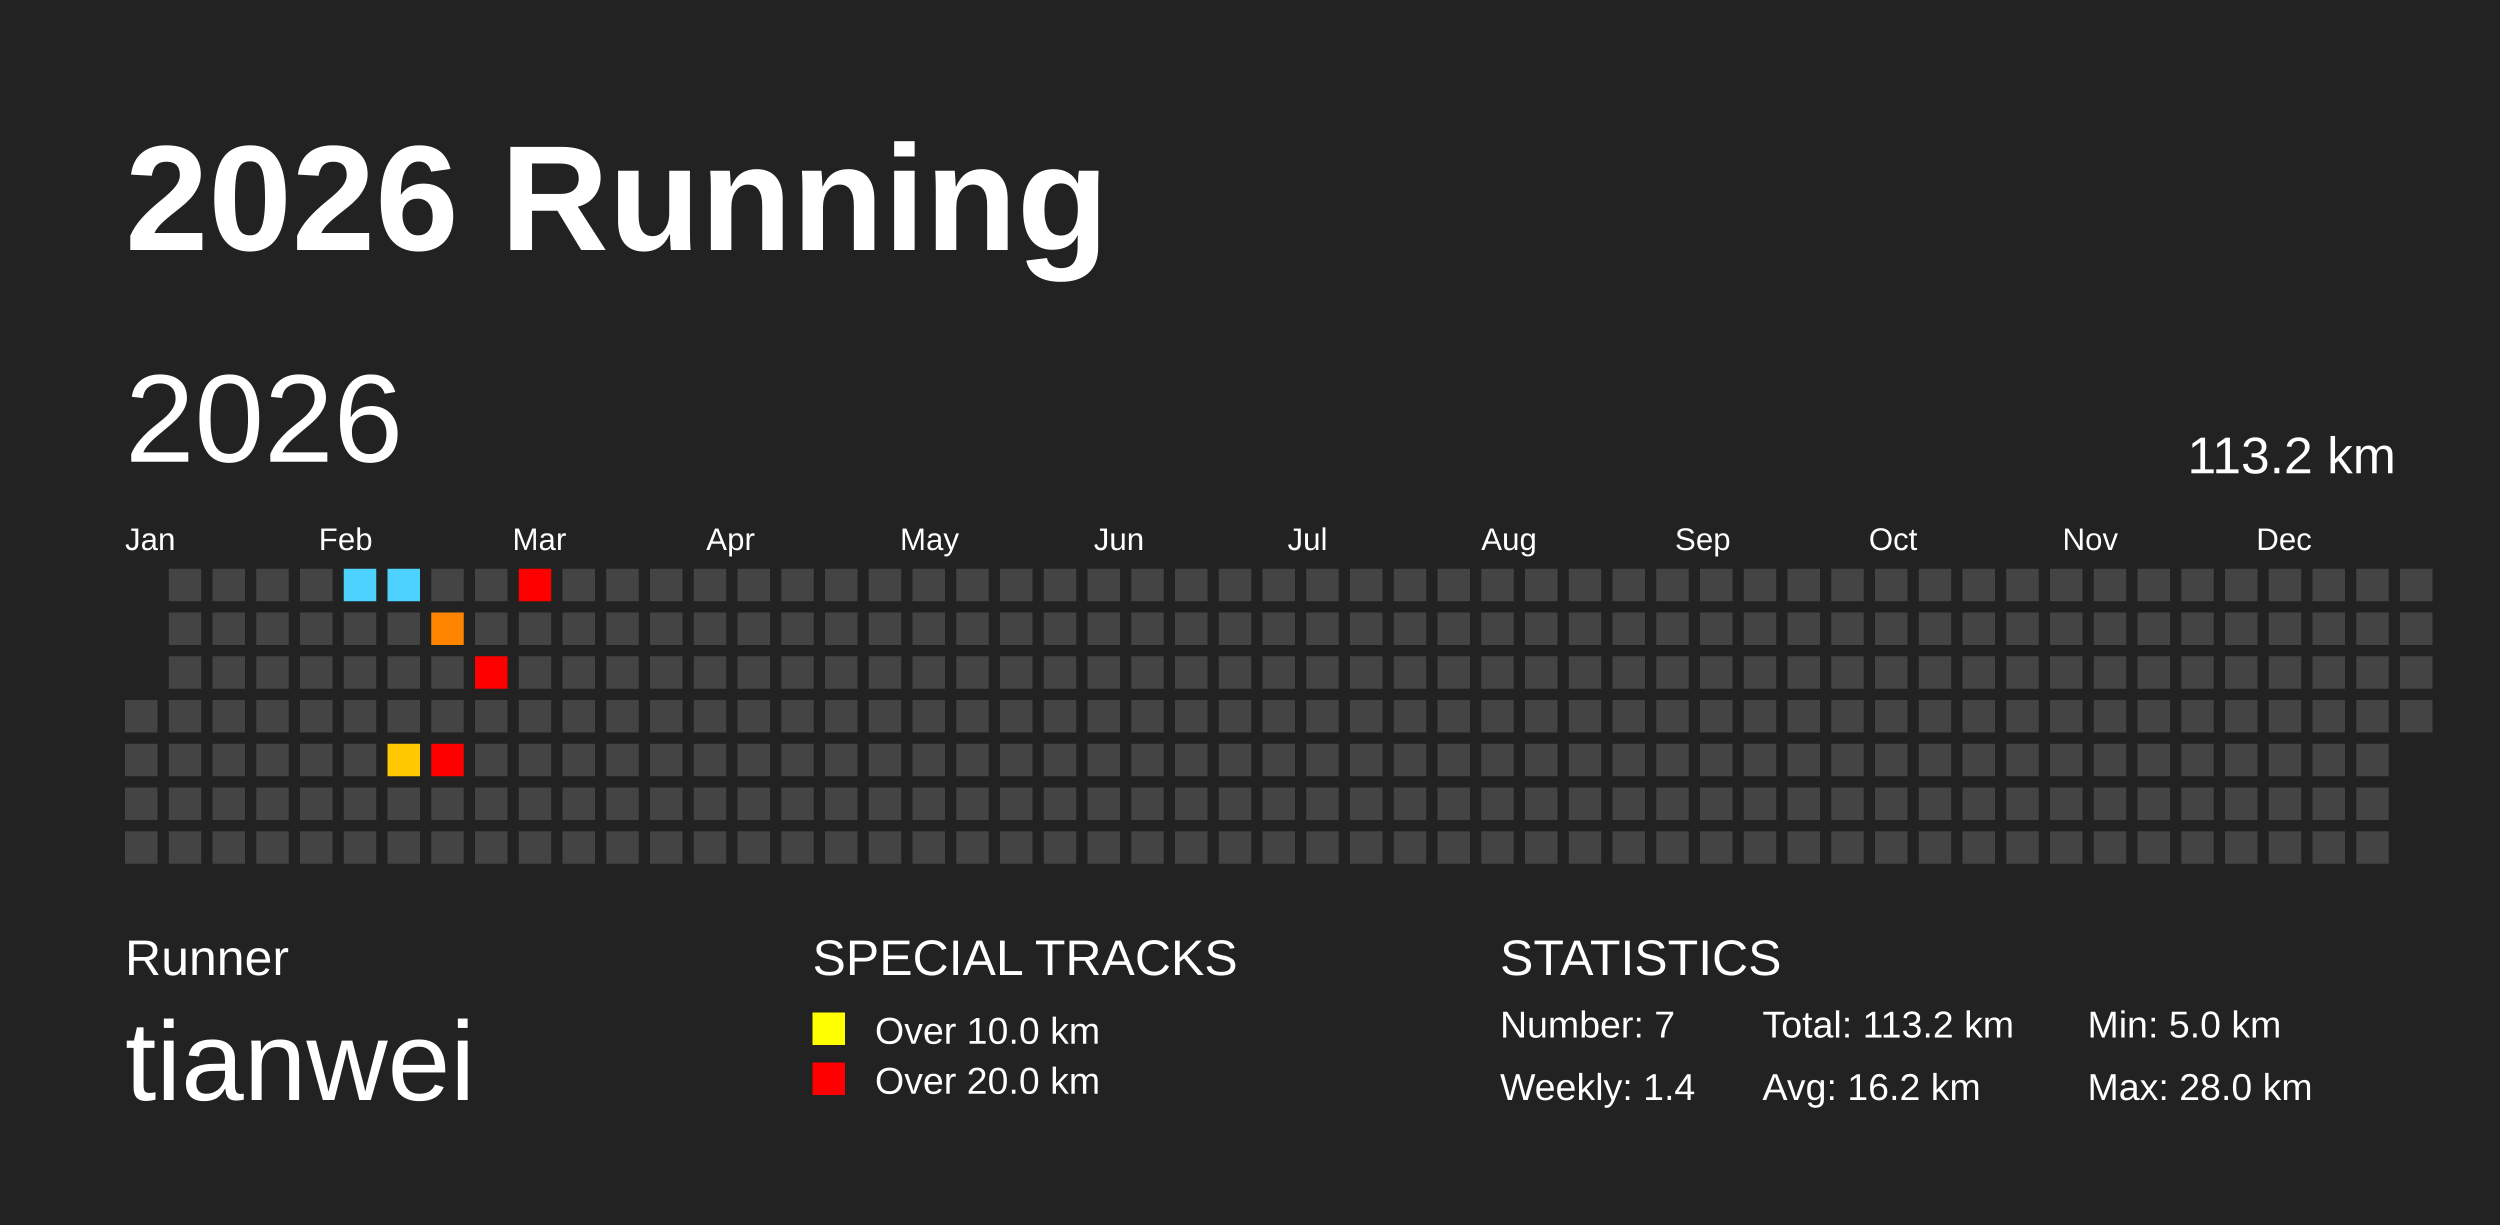
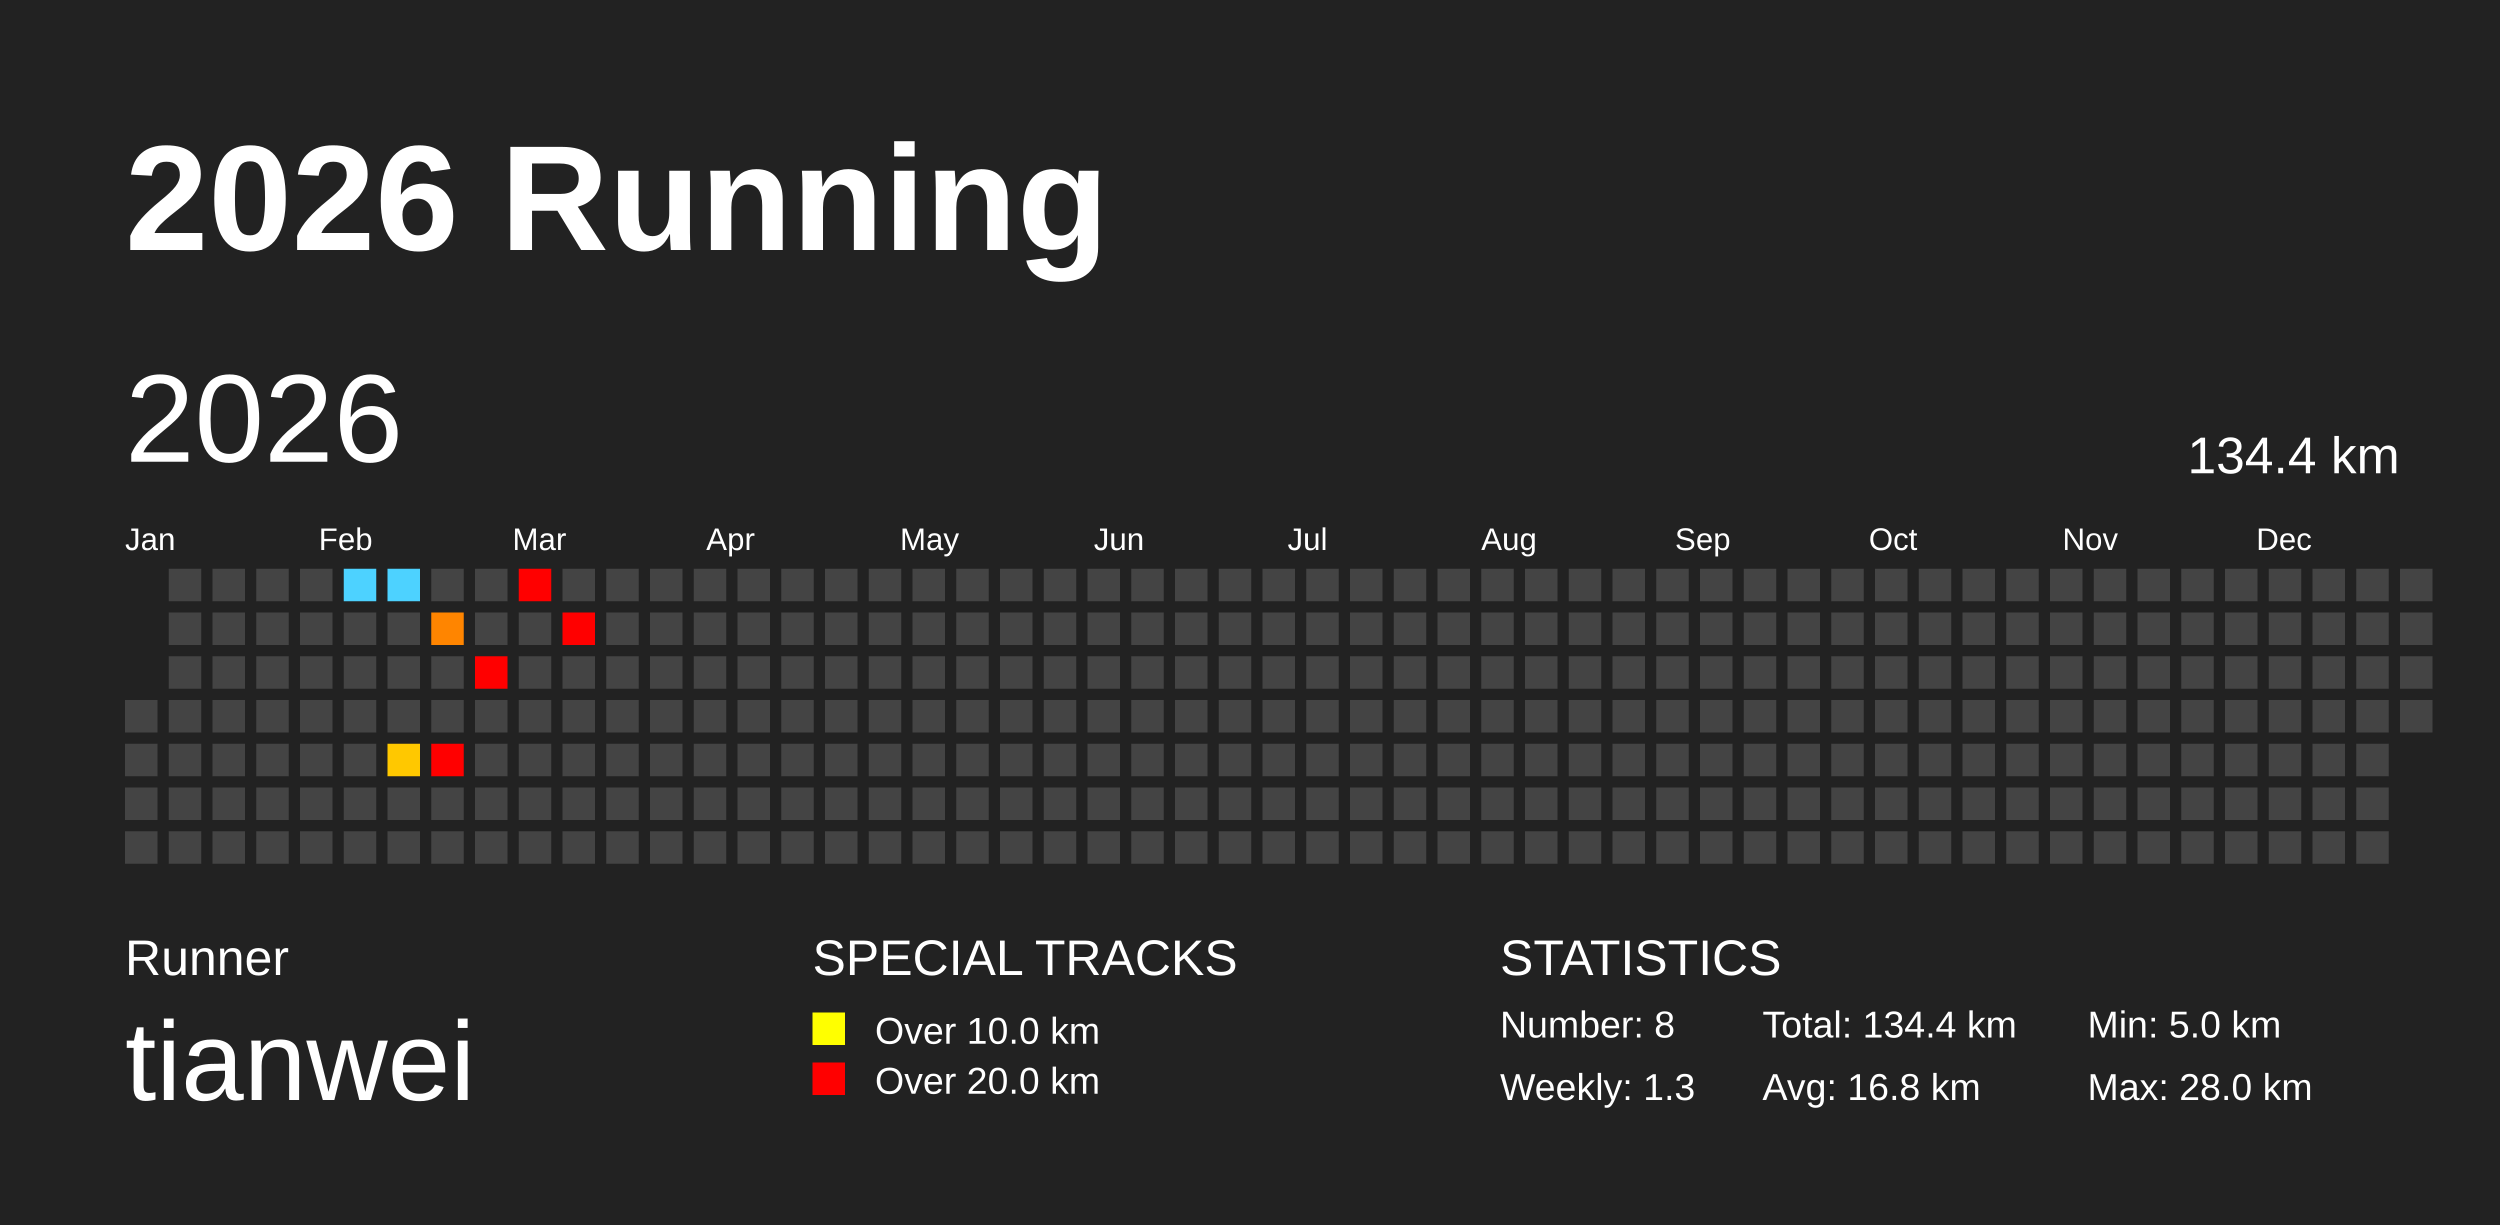
<svg xmlns="http://www.w3.org/2000/svg" baseProfile="full" height="98mm" version="1.1" viewBox="0,0,200,98" width="200mm">
  <defs />
  <rect fill="#222222" height="98" width="200" x="0" y="0" />
  <text fill="#FFFFFF" style="font-size:12px; font-family:Arial; font-weight:bold;" x="10" y="20">2026 Running</text>
  <text fill="#FFFFFF" style="font-size:4px; font-family:Arial" x="10" y="78">Runner</text>
  <text fill="#FFFFFF" style="font-size:9px; font-family:Arial" x="10" y="88">tianwei</text>
  <text fill="#FFFFFF" style="font-size:4px; font-family:Arial" x="65" y="78">SPECIAL TRACKS</text>
  <rect fill="yellow" height="2.6" width="2.6" x="65" y="81" />
  <text fill="#FFFFFF" style="font-size:3px; font-family:Arial" x="70" y="83.5">Over 10.0 km</text>
  <rect fill="red" height="2.6" width="2.6" x="65" y="85" />
  <text fill="#FFFFFF" style="font-size:3px; font-family:Arial" x="70" y="87.5">Over 20.0 km</text>
  <text fill="#FFFFFF" style="font-size:4px; font-family:Arial" x="120" y="78">STATISTICS</text>
-   <text fill="#FFFFFF" style="font-size:3px; font-family:Arial" x="120" y="83">Number: 7</text>
-   <text fill="#FFFFFF" style="font-size:3px; font-family:Arial" x="120" y="88">Weekly: 1.4</text>
-   <text fill="#FFFFFF" style="font-size:3px; font-family:Arial" x="141" y="83">Total: 113.2 km</text>
-   <text fill="#FFFFFF" style="font-size:3px; font-family:Arial" x="141" y="88">Avg: 16.2 km</text>
+   <text fill="#FFFFFF" style="font-size:3px; font-family:Arial" x="120" y="83">Number: 8</text>
+   <text fill="#FFFFFF" style="font-size:3px; font-family:Arial" x="120" y="88">Weekly: 1.3</text>
+   <text fill="#FFFFFF" style="font-size:3px; font-family:Arial" x="141" y="83">Total: 134.4 km</text>
+   <text fill="#FFFFFF" style="font-size:3px; font-family:Arial" x="141" y="88">Avg: 16.8 km</text>
  <text fill="#FFFFFF" style="font-size:3px; font-family:Arial" x="167" y="83">Min: 5.0 km</text>
  <text fill="#FFFFFF" style="font-size:3px; font-family:Arial" x="167" y="88">Max: 28.0 km</text>
  <text dominant-baseline="hanging" fill="#FFFFFF" style="font-size:10.0px; font-family:Arial;" x="10" y="30">2026</text>
-   <text dominant-baseline="hanging" fill="#FFFFFF" style="font-size:4.125px; font-family:Arial;" x="175" y="35">113.2 km</text>
+   <text dominant-baseline="hanging" fill="#FFFFFF" style="font-size:4.125px; font-family:Arial;" x="175" y="35">134.4 km</text>
  <text fill="#FFFFFF" style="font-size:2.5px; font-family:Arial" x="10.0" y="44">Jan</text>
  <text fill="#FFFFFF" style="font-size:2.5px; font-family:Arial" x="25.5" y="44">Feb</text>
  <text fill="#FFFFFF" style="font-size:2.5px; font-family:Arial" x="41.0" y="44">Mar</text>
  <text fill="#FFFFFF" style="font-size:2.5px; font-family:Arial" x="56.5" y="44">Apr</text>
  <text fill="#FFFFFF" style="font-size:2.5px; font-family:Arial" x="72.0" y="44">May</text>
  <text fill="#FFFFFF" style="font-size:2.5px; font-family:Arial" x="87.5" y="44">Jun</text>
  <text fill="#FFFFFF" style="font-size:2.5px; font-family:Arial" x="103.0" y="44">Jul</text>
  <text fill="#FFFFFF" style="font-size:2.5px; font-family:Arial" x="118.5" y="44">Aug</text>
  <text fill="#FFFFFF" style="font-size:2.5px; font-family:Arial" x="134.0" y="44">Sep</text>
  <text fill="#FFFFFF" style="font-size:2.5px; font-family:Arial" x="149.5" y="44">Oct</text>
  <text fill="#FFFFFF" style="font-size:2.5px; font-family:Arial" x="165.0" y="44">Nov</text>
  <text fill="#FFFFFF" style="font-size:2.5px; font-family:Arial" x="180.5" y="44">Dec</text>
  <rect fill="#444444" height="2.6" width="2.6" x="10.0" y="56.0" />
  <rect fill="#444444" height="2.6" width="2.6" x="10.0" y="59.5" />
  <rect fill="#444444" height="2.6" width="2.6" x="10.0" y="63.0" />
  <rect fill="#444444" height="2.6" width="2.6" x="10.0" y="66.5" />
  <rect fill="#444444" height="2.6" width="2.6" x="13.5" y="45.5" />
  <rect fill="#444444" height="2.6" width="2.6" x="13.5" y="49.0" />
  <rect fill="#444444" height="2.6" width="2.6" x="13.5" y="52.5" />
  <rect fill="#444444" height="2.6" width="2.6" x="13.5" y="56.0" />
  <rect fill="#444444" height="2.6" width="2.6" x="13.5" y="59.5" />
  <rect fill="#444444" height="2.6" width="2.6" x="13.5" y="63.0" />
  <rect fill="#444444" height="2.6" width="2.6" x="13.5" y="66.5" />
  <rect fill="#444444" height="2.6" width="2.6" x="17.0" y="45.5" />
  <rect fill="#444444" height="2.6" width="2.6" x="17.0" y="49.0" />
  <rect fill="#444444" height="2.6" width="2.6" x="17.0" y="52.5" />
  <rect fill="#444444" height="2.6" width="2.6" x="17.0" y="56.0" />
  <rect fill="#444444" height="2.6" width="2.6" x="17.0" y="59.5" />
  <rect fill="#444444" height="2.6" width="2.6" x="17.0" y="63.0" />
  <rect fill="#444444" height="2.6" width="2.6" x="17.0" y="66.5" />
  <rect fill="#444444" height="2.6" width="2.6" x="20.5" y="45.5" />
  <rect fill="#444444" height="2.6" width="2.6" x="20.5" y="49.0" />
  <rect fill="#444444" height="2.6" width="2.6" x="20.5" y="52.5" />
  <rect fill="#444444" height="2.6" width="2.6" x="20.5" y="56.0" />
  <rect fill="#444444" height="2.6" width="2.6" x="20.5" y="59.5" />
  <rect fill="#444444" height="2.6" width="2.6" x="20.5" y="63.0" />
  <rect fill="#444444" height="2.6" width="2.6" x="20.5" y="66.5" />
  <rect fill="#444444" height="2.6" width="2.6" x="24.0" y="45.5" />
  <rect fill="#444444" height="2.6" width="2.6" x="24.0" y="49.0" />
  <rect fill="#444444" height="2.6" width="2.6" x="24.0" y="52.5" />
  <rect fill="#444444" height="2.6" width="2.6" x="24.0" y="56.0" />
  <rect fill="#444444" height="2.6" width="2.6" x="24.0" y="59.5" />
  <rect fill="#444444" height="2.6" width="2.6" x="24.0" y="63.0" />
  <rect fill="#444444" height="2.6" width="2.6" x="24.0" y="66.5" />
  <rect fill="#4dd2ff" height="2.6" width="2.6" x="27.5" y="45.5" />
  <rect fill="#444444" height="2.6" width="2.6" x="27.5" y="49.0" />
  <rect fill="#444444" height="2.6" width="2.6" x="27.5" y="52.5" />
  <rect fill="#444444" height="2.6" width="2.6" x="27.5" y="56.0" />
  <rect fill="#444444" height="2.6" width="2.6" x="27.5" y="59.5" />
  <rect fill="#444444" height="2.6" width="2.6" x="27.5" y="63.0" />
  <rect fill="#444444" height="2.6" width="2.6" x="27.5" y="66.5" />
  <rect fill="#4dd2ff" height="2.6" width="2.6" x="31.0" y="45.5" />
  <rect fill="#444444" height="2.6" width="2.6" x="31.0" y="49.0" />
  <rect fill="#444444" height="2.6" width="2.6" x="31.0" y="52.5" />
  <rect fill="#444444" height="2.6" width="2.6" x="31.0" y="56.0" />
  <rect fill="#ffc800" height="2.6" width="2.6" x="31.0" y="59.5" />
  <rect fill="#444444" height="2.6" width="2.6" x="31.0" y="63.0" />
  <rect fill="#444444" height="2.6" width="2.6" x="31.0" y="66.5" />
  <rect fill="#444444" height="2.6" width="2.6" x="34.5" y="45.5" />
  <rect fill="#ff8500" height="2.6" width="2.6" x="34.5" y="49.0" />
  <rect fill="#444444" height="2.6" width="2.6" x="34.5" y="52.5" />
  <rect fill="#444444" height="2.6" width="2.6" x="34.5" y="56.0" />
  <rect fill="red" height="2.6" width="2.6" x="34.5" y="59.5" />
  <rect fill="#444444" height="2.6" width="2.6" x="34.5" y="63.0" />
  <rect fill="#444444" height="2.6" width="2.6" x="34.5" y="66.5" />
  <rect fill="#444444" height="2.6" width="2.6" x="38.0" y="45.5" />
  <rect fill="#444444" height="2.6" width="2.6" x="38.0" y="49.0" />
  <rect fill="red" height="2.6" width="2.6" x="38.0" y="52.5" />
  <rect fill="#444444" height="2.6" width="2.6" x="38.0" y="56.0" />
  <rect fill="#444444" height="2.6" width="2.6" x="38.0" y="59.5" />
  <rect fill="#444444" height="2.6" width="2.6" x="38.0" y="63.0" />
  <rect fill="#444444" height="2.6" width="2.6" x="38.0" y="66.5" />
  <rect fill="red" height="2.6" width="2.6" x="41.5" y="45.5" />
  <rect fill="#444444" height="2.6" width="2.6" x="41.5" y="49.0" />
  <rect fill="#444444" height="2.6" width="2.6" x="41.5" y="52.5" />
  <rect fill="#444444" height="2.6" width="2.6" x="41.5" y="56.0" />
  <rect fill="#444444" height="2.6" width="2.6" x="41.5" y="59.5" />
  <rect fill="#444444" height="2.6" width="2.6" x="41.5" y="63.0" />
  <rect fill="#444444" height="2.6" width="2.6" x="41.5" y="66.5" />
  <rect fill="#444444" height="2.6" width="2.6" x="45.0" y="45.5" />
-   <rect fill="#444444" height="2.6" width="2.6" x="45.0" y="49.0" />
+   <rect fill="red" height="2.6" width="2.6" x="45.0" y="49.0" />
  <rect fill="#444444" height="2.6" width="2.6" x="45.0" y="52.5" />
  <rect fill="#444444" height="2.6" width="2.6" x="45.0" y="56.0" />
  <rect fill="#444444" height="2.6" width="2.6" x="45.0" y="59.5" />
  <rect fill="#444444" height="2.6" width="2.6" x="45.0" y="63.0" />
  <rect fill="#444444" height="2.6" width="2.6" x="45.0" y="66.5" />
  <rect fill="#444444" height="2.6" width="2.6" x="48.5" y="45.5" />
  <rect fill="#444444" height="2.6" width="2.6" x="48.5" y="49.0" />
  <rect fill="#444444" height="2.6" width="2.6" x="48.5" y="52.5" />
  <rect fill="#444444" height="2.6" width="2.6" x="48.5" y="56.0" />
  <rect fill="#444444" height="2.6" width="2.6" x="48.5" y="59.5" />
  <rect fill="#444444" height="2.6" width="2.6" x="48.5" y="63.0" />
  <rect fill="#444444" height="2.6" width="2.6" x="48.5" y="66.5" />
  <rect fill="#444444" height="2.6" width="2.6" x="52.0" y="45.5" />
  <rect fill="#444444" height="2.6" width="2.6" x="52.0" y="49.0" />
  <rect fill="#444444" height="2.6" width="2.6" x="52.0" y="52.5" />
  <rect fill="#444444" height="2.6" width="2.6" x="52.0" y="56.0" />
  <rect fill="#444444" height="2.6" width="2.6" x="52.0" y="59.5" />
  <rect fill="#444444" height="2.6" width="2.6" x="52.0" y="63.0" />
  <rect fill="#444444" height="2.6" width="2.6" x="52.0" y="66.5" />
  <rect fill="#444444" height="2.6" width="2.6" x="55.5" y="45.5" />
  <rect fill="#444444" height="2.6" width="2.6" x="55.5" y="49.0" />
  <rect fill="#444444" height="2.6" width="2.6" x="55.5" y="52.5" />
  <rect fill="#444444" height="2.6" width="2.6" x="55.5" y="56.0" />
  <rect fill="#444444" height="2.6" width="2.6" x="55.5" y="59.5" />
  <rect fill="#444444" height="2.6" width="2.6" x="55.5" y="63.0" />
  <rect fill="#444444" height="2.6" width="2.6" x="55.5" y="66.5" />
  <rect fill="#444444" height="2.6" width="2.6" x="59.0" y="45.5" />
  <rect fill="#444444" height="2.6" width="2.6" x="59.0" y="49.0" />
  <rect fill="#444444" height="2.6" width="2.6" x="59.0" y="52.5" />
  <rect fill="#444444" height="2.6" width="2.6" x="59.0" y="56.0" />
  <rect fill="#444444" height="2.6" width="2.6" x="59.0" y="59.5" />
  <rect fill="#444444" height="2.6" width="2.6" x="59.0" y="63.0" />
  <rect fill="#444444" height="2.6" width="2.6" x="59.0" y="66.5" />
  <rect fill="#444444" height="2.6" width="2.6" x="62.5" y="45.5" />
  <rect fill="#444444" height="2.6" width="2.6" x="62.5" y="49.0" />
  <rect fill="#444444" height="2.6" width="2.6" x="62.5" y="52.5" />
  <rect fill="#444444" height="2.6" width="2.6" x="62.5" y="56.0" />
  <rect fill="#444444" height="2.6" width="2.6" x="62.5" y="59.5" />
  <rect fill="#444444" height="2.6" width="2.6" x="62.5" y="63.0" />
  <rect fill="#444444" height="2.6" width="2.6" x="62.5" y="66.5" />
  <rect fill="#444444" height="2.6" width="2.6" x="66.0" y="45.5" />
  <rect fill="#444444" height="2.6" width="2.6" x="66.0" y="49.0" />
  <rect fill="#444444" height="2.6" width="2.6" x="66.0" y="52.5" />
  <rect fill="#444444" height="2.6" width="2.6" x="66.0" y="56.0" />
  <rect fill="#444444" height="2.6" width="2.6" x="66.0" y="59.5" />
  <rect fill="#444444" height="2.6" width="2.6" x="66.0" y="63.0" />
  <rect fill="#444444" height="2.6" width="2.6" x="66.0" y="66.5" />
  <rect fill="#444444" height="2.6" width="2.6" x="69.5" y="45.5" />
  <rect fill="#444444" height="2.6" width="2.6" x="69.5" y="49.0" />
  <rect fill="#444444" height="2.6" width="2.6" x="69.5" y="52.5" />
  <rect fill="#444444" height="2.6" width="2.6" x="69.5" y="56.0" />
  <rect fill="#444444" height="2.6" width="2.6" x="69.5" y="59.5" />
  <rect fill="#444444" height="2.6" width="2.6" x="69.5" y="63.0" />
  <rect fill="#444444" height="2.6" width="2.6" x="69.5" y="66.5" />
  <rect fill="#444444" height="2.6" width="2.6" x="73.0" y="45.5" />
  <rect fill="#444444" height="2.6" width="2.6" x="73.0" y="49.0" />
  <rect fill="#444444" height="2.6" width="2.6" x="73.0" y="52.5" />
  <rect fill="#444444" height="2.6" width="2.6" x="73.0" y="56.0" />
  <rect fill="#444444" height="2.6" width="2.6" x="73.0" y="59.5" />
  <rect fill="#444444" height="2.6" width="2.6" x="73.0" y="63.0" />
  <rect fill="#444444" height="2.6" width="2.6" x="73.0" y="66.5" />
  <rect fill="#444444" height="2.6" width="2.6" x="76.5" y="45.5" />
  <rect fill="#444444" height="2.6" width="2.6" x="76.5" y="49.0" />
  <rect fill="#444444" height="2.6" width="2.6" x="76.5" y="52.5" />
  <rect fill="#444444" height="2.6" width="2.6" x="76.5" y="56.0" />
  <rect fill="#444444" height="2.6" width="2.6" x="76.5" y="59.5" />
  <rect fill="#444444" height="2.6" width="2.6" x="76.5" y="63.0" />
  <rect fill="#444444" height="2.6" width="2.6" x="76.5" y="66.5" />
  <rect fill="#444444" height="2.6" width="2.6" x="80.0" y="45.5" />
  <rect fill="#444444" height="2.6" width="2.6" x="80.0" y="49.0" />
  <rect fill="#444444" height="2.6" width="2.6" x="80.0" y="52.5" />
  <rect fill="#444444" height="2.6" width="2.6" x="80.0" y="56.0" />
  <rect fill="#444444" height="2.6" width="2.6" x="80.0" y="59.5" />
  <rect fill="#444444" height="2.6" width="2.6" x="80.0" y="63.0" />
  <rect fill="#444444" height="2.6" width="2.6" x="80.0" y="66.5" />
  <rect fill="#444444" height="2.6" width="2.6" x="83.5" y="45.5" />
  <rect fill="#444444" height="2.6" width="2.6" x="83.5" y="49.0" />
  <rect fill="#444444" height="2.6" width="2.6" x="83.5" y="52.5" />
  <rect fill="#444444" height="2.6" width="2.6" x="83.5" y="56.0" />
  <rect fill="#444444" height="2.6" width="2.6" x="83.5" y="59.5" />
  <rect fill="#444444" height="2.6" width="2.6" x="83.5" y="63.0" />
  <rect fill="#444444" height="2.6" width="2.6" x="83.5" y="66.5" />
  <rect fill="#444444" height="2.6" width="2.6" x="87.0" y="45.5" />
  <rect fill="#444444" height="2.6" width="2.6" x="87.0" y="49.0" />
  <rect fill="#444444" height="2.6" width="2.6" x="87.0" y="52.5" />
  <rect fill="#444444" height="2.6" width="2.6" x="87.0" y="56.0" />
  <rect fill="#444444" height="2.6" width="2.6" x="87.0" y="59.5" />
  <rect fill="#444444" height="2.6" width="2.6" x="87.0" y="63.0" />
  <rect fill="#444444" height="2.6" width="2.6" x="87.0" y="66.5" />
  <rect fill="#444444" height="2.6" width="2.6" x="90.5" y="45.5" />
  <rect fill="#444444" height="2.6" width="2.6" x="90.5" y="49.0" />
  <rect fill="#444444" height="2.6" width="2.6" x="90.5" y="52.5" />
  <rect fill="#444444" height="2.6" width="2.6" x="90.5" y="56.0" />
  <rect fill="#444444" height="2.6" width="2.6" x="90.5" y="59.5" />
  <rect fill="#444444" height="2.6" width="2.6" x="90.5" y="63.0" />
  <rect fill="#444444" height="2.6" width="2.6" x="90.5" y="66.5" />
  <rect fill="#444444" height="2.6" width="2.6" x="94.0" y="45.5" />
  <rect fill="#444444" height="2.6" width="2.6" x="94.0" y="49.0" />
  <rect fill="#444444" height="2.6" width="2.6" x="94.0" y="52.5" />
  <rect fill="#444444" height="2.6" width="2.6" x="94.0" y="56.0" />
  <rect fill="#444444" height="2.6" width="2.6" x="94.0" y="59.5" />
  <rect fill="#444444" height="2.6" width="2.6" x="94.0" y="63.0" />
  <rect fill="#444444" height="2.6" width="2.6" x="94.0" y="66.5" />
  <rect fill="#444444" height="2.6" width="2.6" x="97.5" y="45.5" />
  <rect fill="#444444" height="2.6" width="2.6" x="97.5" y="49.0" />
  <rect fill="#444444" height="2.6" width="2.6" x="97.5" y="52.5" />
  <rect fill="#444444" height="2.6" width="2.6" x="97.5" y="56.0" />
  <rect fill="#444444" height="2.6" width="2.6" x="97.5" y="59.5" />
  <rect fill="#444444" height="2.6" width="2.6" x="97.5" y="63.0" />
  <rect fill="#444444" height="2.6" width="2.6" x="97.5" y="66.5" />
  <rect fill="#444444" height="2.6" width="2.6" x="101.0" y="45.5" />
  <rect fill="#444444" height="2.6" width="2.6" x="101.0" y="49.0" />
  <rect fill="#444444" height="2.6" width="2.6" x="101.0" y="52.5" />
  <rect fill="#444444" height="2.6" width="2.6" x="101.0" y="56.0" />
  <rect fill="#444444" height="2.6" width="2.6" x="101.0" y="59.5" />
  <rect fill="#444444" height="2.6" width="2.6" x="101.0" y="63.0" />
  <rect fill="#444444" height="2.6" width="2.6" x="101.0" y="66.5" />
  <rect fill="#444444" height="2.6" width="2.6" x="104.5" y="45.5" />
  <rect fill="#444444" height="2.6" width="2.6" x="104.5" y="49.0" />
  <rect fill="#444444" height="2.6" width="2.6" x="104.5" y="52.5" />
  <rect fill="#444444" height="2.6" width="2.6" x="104.5" y="56.0" />
  <rect fill="#444444" height="2.6" width="2.6" x="104.5" y="59.5" />
  <rect fill="#444444" height="2.6" width="2.6" x="104.5" y="63.0" />
  <rect fill="#444444" height="2.6" width="2.6" x="104.5" y="66.5" />
  <rect fill="#444444" height="2.6" width="2.6" x="108.0" y="45.5" />
  <rect fill="#444444" height="2.6" width="2.6" x="108.0" y="49.0" />
  <rect fill="#444444" height="2.6" width="2.6" x="108.0" y="52.5" />
  <rect fill="#444444" height="2.6" width="2.6" x="108.0" y="56.0" />
  <rect fill="#444444" height="2.6" width="2.6" x="108.0" y="59.5" />
  <rect fill="#444444" height="2.6" width="2.6" x="108.0" y="63.0" />
  <rect fill="#444444" height="2.6" width="2.6" x="108.0" y="66.5" />
  <rect fill="#444444" height="2.6" width="2.6" x="111.5" y="45.5" />
  <rect fill="#444444" height="2.6" width="2.6" x="111.5" y="49.0" />
  <rect fill="#444444" height="2.6" width="2.6" x="111.5" y="52.5" />
  <rect fill="#444444" height="2.6" width="2.6" x="111.5" y="56.0" />
  <rect fill="#444444" height="2.6" width="2.6" x="111.5" y="59.5" />
  <rect fill="#444444" height="2.6" width="2.6" x="111.5" y="63.0" />
  <rect fill="#444444" height="2.6" width="2.6" x="111.5" y="66.5" />
  <rect fill="#444444" height="2.6" width="2.6" x="115.0" y="45.5" />
  <rect fill="#444444" height="2.6" width="2.6" x="115.0" y="49.0" />
  <rect fill="#444444" height="2.6" width="2.6" x="115.0" y="52.5" />
  <rect fill="#444444" height="2.6" width="2.6" x="115.0" y="56.0" />
  <rect fill="#444444" height="2.6" width="2.6" x="115.0" y="59.5" />
  <rect fill="#444444" height="2.6" width="2.6" x="115.0" y="63.0" />
  <rect fill="#444444" height="2.6" width="2.6" x="115.0" y="66.5" />
  <rect fill="#444444" height="2.6" width="2.6" x="118.5" y="45.5" />
  <rect fill="#444444" height="2.6" width="2.6" x="118.5" y="49.0" />
  <rect fill="#444444" height="2.6" width="2.6" x="118.5" y="52.5" />
  <rect fill="#444444" height="2.6" width="2.6" x="118.5" y="56.0" />
  <rect fill="#444444" height="2.6" width="2.6" x="118.5" y="59.5" />
  <rect fill="#444444" height="2.6" width="2.6" x="118.5" y="63.0" />
  <rect fill="#444444" height="2.6" width="2.6" x="118.5" y="66.5" />
  <rect fill="#444444" height="2.6" width="2.6" x="122.0" y="45.5" />
  <rect fill="#444444" height="2.6" width="2.6" x="122.0" y="49.0" />
  <rect fill="#444444" height="2.6" width="2.6" x="122.0" y="52.5" />
  <rect fill="#444444" height="2.6" width="2.6" x="122.0" y="56.0" />
  <rect fill="#444444" height="2.6" width="2.6" x="122.0" y="59.5" />
  <rect fill="#444444" height="2.6" width="2.6" x="122.0" y="63.0" />
  <rect fill="#444444" height="2.6" width="2.6" x="122.0" y="66.5" />
  <rect fill="#444444" height="2.6" width="2.6" x="125.5" y="45.5" />
  <rect fill="#444444" height="2.6" width="2.6" x="125.5" y="49.0" />
  <rect fill="#444444" height="2.6" width="2.6" x="125.5" y="52.5" />
  <rect fill="#444444" height="2.6" width="2.6" x="125.5" y="56.0" />
  <rect fill="#444444" height="2.6" width="2.6" x="125.5" y="59.5" />
  <rect fill="#444444" height="2.6" width="2.6" x="125.5" y="63.0" />
  <rect fill="#444444" height="2.6" width="2.6" x="125.5" y="66.5" />
  <rect fill="#444444" height="2.6" width="2.6" x="129.0" y="45.5" />
  <rect fill="#444444" height="2.6" width="2.6" x="129.0" y="49.0" />
  <rect fill="#444444" height="2.6" width="2.6" x="129.0" y="52.5" />
  <rect fill="#444444" height="2.6" width="2.6" x="129.0" y="56.0" />
  <rect fill="#444444" height="2.6" width="2.6" x="129.0" y="59.5" />
  <rect fill="#444444" height="2.6" width="2.6" x="129.0" y="63.0" />
  <rect fill="#444444" height="2.6" width="2.6" x="129.0" y="66.5" />
  <rect fill="#444444" height="2.6" width="2.6" x="132.5" y="45.5" />
  <rect fill="#444444" height="2.6" width="2.6" x="132.5" y="49.0" />
  <rect fill="#444444" height="2.6" width="2.6" x="132.5" y="52.5" />
  <rect fill="#444444" height="2.6" width="2.6" x="132.5" y="56.0" />
  <rect fill="#444444" height="2.6" width="2.6" x="132.5" y="59.5" />
  <rect fill="#444444" height="2.6" width="2.6" x="132.5" y="63.0" />
  <rect fill="#444444" height="2.6" width="2.6" x="132.5" y="66.5" />
  <rect fill="#444444" height="2.6" width="2.6" x="136.0" y="45.5" />
  <rect fill="#444444" height="2.6" width="2.6" x="136.0" y="49.0" />
  <rect fill="#444444" height="2.6" width="2.6" x="136.0" y="52.5" />
  <rect fill="#444444" height="2.6" width="2.6" x="136.0" y="56.0" />
  <rect fill="#444444" height="2.6" width="2.6" x="136.0" y="59.5" />
  <rect fill="#444444" height="2.6" width="2.6" x="136.0" y="63.0" />
  <rect fill="#444444" height="2.6" width="2.6" x="136.0" y="66.5" />
  <rect fill="#444444" height="2.6" width="2.6" x="139.5" y="45.5" />
  <rect fill="#444444" height="2.6" width="2.6" x="139.5" y="49.0" />
  <rect fill="#444444" height="2.6" width="2.6" x="139.5" y="52.5" />
  <rect fill="#444444" height="2.6" width="2.6" x="139.5" y="56.0" />
  <rect fill="#444444" height="2.6" width="2.6" x="139.5" y="59.5" />
  <rect fill="#444444" height="2.6" width="2.6" x="139.5" y="63.0" />
  <rect fill="#444444" height="2.6" width="2.6" x="139.5" y="66.5" />
  <rect fill="#444444" height="2.6" width="2.6" x="143.0" y="45.5" />
  <rect fill="#444444" height="2.6" width="2.6" x="143.0" y="49.0" />
  <rect fill="#444444" height="2.6" width="2.6" x="143.0" y="52.5" />
  <rect fill="#444444" height="2.6" width="2.6" x="143.0" y="56.0" />
  <rect fill="#444444" height="2.6" width="2.6" x="143.0" y="59.5" />
  <rect fill="#444444" height="2.6" width="2.6" x="143.0" y="63.0" />
  <rect fill="#444444" height="2.6" width="2.6" x="143.0" y="66.5" />
  <rect fill="#444444" height="2.6" width="2.6" x="146.5" y="45.5" />
  <rect fill="#444444" height="2.6" width="2.6" x="146.5" y="49.0" />
  <rect fill="#444444" height="2.6" width="2.6" x="146.5" y="52.5" />
  <rect fill="#444444" height="2.6" width="2.6" x="146.5" y="56.0" />
  <rect fill="#444444" height="2.6" width="2.6" x="146.5" y="59.5" />
  <rect fill="#444444" height="2.6" width="2.6" x="146.5" y="63.0" />
  <rect fill="#444444" height="2.6" width="2.6" x="146.5" y="66.5" />
  <rect fill="#444444" height="2.6" width="2.6" x="150.0" y="45.5" />
  <rect fill="#444444" height="2.6" width="2.6" x="150.0" y="49.0" />
  <rect fill="#444444" height="2.6" width="2.6" x="150.0" y="52.5" />
  <rect fill="#444444" height="2.6" width="2.6" x="150.0" y="56.0" />
  <rect fill="#444444" height="2.6" width="2.6" x="150.0" y="59.5" />
  <rect fill="#444444" height="2.6" width="2.6" x="150.0" y="63.0" />
  <rect fill="#444444" height="2.6" width="2.6" x="150.0" y="66.5" />
  <rect fill="#444444" height="2.6" width="2.6" x="153.5" y="45.5" />
  <rect fill="#444444" height="2.6" width="2.6" x="153.5" y="49.0" />
  <rect fill="#444444" height="2.6" width="2.6" x="153.5" y="52.5" />
  <rect fill="#444444" height="2.6" width="2.6" x="153.5" y="56.0" />
  <rect fill="#444444" height="2.6" width="2.6" x="153.5" y="59.5" />
  <rect fill="#444444" height="2.6" width="2.6" x="153.5" y="63.0" />
  <rect fill="#444444" height="2.6" width="2.6" x="153.5" y="66.5" />
  <rect fill="#444444" height="2.6" width="2.6" x="157.0" y="45.5" />
  <rect fill="#444444" height="2.6" width="2.6" x="157.0" y="49.0" />
  <rect fill="#444444" height="2.6" width="2.6" x="157.0" y="52.5" />
  <rect fill="#444444" height="2.6" width="2.6" x="157.0" y="56.0" />
  <rect fill="#444444" height="2.6" width="2.6" x="157.0" y="59.5" />
  <rect fill="#444444" height="2.6" width="2.6" x="157.0" y="63.0" />
  <rect fill="#444444" height="2.6" width="2.6" x="157.0" y="66.5" />
  <rect fill="#444444" height="2.6" width="2.6" x="160.5" y="45.5" />
  <rect fill="#444444" height="2.6" width="2.6" x="160.5" y="49.0" />
  <rect fill="#444444" height="2.6" width="2.6" x="160.5" y="52.5" />
  <rect fill="#444444" height="2.6" width="2.6" x="160.5" y="56.0" />
  <rect fill="#444444" height="2.6" width="2.6" x="160.5" y="59.5" />
  <rect fill="#444444" height="2.6" width="2.6" x="160.5" y="63.0" />
  <rect fill="#444444" height="2.6" width="2.6" x="160.5" y="66.5" />
  <rect fill="#444444" height="2.6" width="2.6" x="164.0" y="45.5" />
  <rect fill="#444444" height="2.6" width="2.6" x="164.0" y="49.0" />
  <rect fill="#444444" height="2.6" width="2.6" x="164.0" y="52.5" />
  <rect fill="#444444" height="2.6" width="2.6" x="164.0" y="56.0" />
  <rect fill="#444444" height="2.6" width="2.6" x="164.0" y="59.5" />
  <rect fill="#444444" height="2.6" width="2.6" x="164.0" y="63.0" />
  <rect fill="#444444" height="2.6" width="2.6" x="164.0" y="66.5" />
  <rect fill="#444444" height="2.6" width="2.6" x="167.5" y="45.5" />
  <rect fill="#444444" height="2.6" width="2.6" x="167.5" y="49.0" />
  <rect fill="#444444" height="2.6" width="2.6" x="167.5" y="52.5" />
  <rect fill="#444444" height="2.6" width="2.6" x="167.5" y="56.0" />
  <rect fill="#444444" height="2.6" width="2.6" x="167.5" y="59.5" />
  <rect fill="#444444" height="2.6" width="2.6" x="167.5" y="63.0" />
  <rect fill="#444444" height="2.6" width="2.6" x="167.5" y="66.5" />
  <rect fill="#444444" height="2.6" width="2.6" x="171.0" y="45.5" />
  <rect fill="#444444" height="2.6" width="2.6" x="171.0" y="49.0" />
  <rect fill="#444444" height="2.6" width="2.6" x="171.0" y="52.5" />
  <rect fill="#444444" height="2.6" width="2.6" x="171.0" y="56.0" />
  <rect fill="#444444" height="2.6" width="2.6" x="171.0" y="59.5" />
  <rect fill="#444444" height="2.6" width="2.6" x="171.0" y="63.0" />
  <rect fill="#444444" height="2.6" width="2.6" x="171.0" y="66.5" />
  <rect fill="#444444" height="2.6" width="2.6" x="174.5" y="45.5" />
  <rect fill="#444444" height="2.6" width="2.6" x="174.5" y="49.0" />
  <rect fill="#444444" height="2.6" width="2.6" x="174.5" y="52.5" />
  <rect fill="#444444" height="2.6" width="2.6" x="174.5" y="56.0" />
  <rect fill="#444444" height="2.6" width="2.6" x="174.5" y="59.5" />
  <rect fill="#444444" height="2.6" width="2.6" x="174.5" y="63.0" />
  <rect fill="#444444" height="2.6" width="2.6" x="174.5" y="66.5" />
  <rect fill="#444444" height="2.6" width="2.6" x="178.0" y="45.5" />
  <rect fill="#444444" height="2.6" width="2.6" x="178.0" y="49.0" />
  <rect fill="#444444" height="2.6" width="2.6" x="178.0" y="52.5" />
  <rect fill="#444444" height="2.6" width="2.6" x="178.0" y="56.0" />
  <rect fill="#444444" height="2.6" width="2.6" x="178.0" y="59.5" />
  <rect fill="#444444" height="2.6" width="2.6" x="178.0" y="63.0" />
  <rect fill="#444444" height="2.6" width="2.6" x="178.0" y="66.5" />
  <rect fill="#444444" height="2.6" width="2.6" x="181.5" y="45.5" />
  <rect fill="#444444" height="2.6" width="2.6" x="181.5" y="49.0" />
  <rect fill="#444444" height="2.6" width="2.6" x="181.5" y="52.5" />
  <rect fill="#444444" height="2.6" width="2.6" x="181.5" y="56.0" />
  <rect fill="#444444" height="2.6" width="2.6" x="181.5" y="59.5" />
  <rect fill="#444444" height="2.6" width="2.6" x="181.5" y="63.0" />
  <rect fill="#444444" height="2.6" width="2.6" x="181.5" y="66.5" />
  <rect fill="#444444" height="2.6" width="2.6" x="185.0" y="45.5" />
  <rect fill="#444444" height="2.6" width="2.6" x="185.0" y="49.0" />
  <rect fill="#444444" height="2.6" width="2.6" x="185.0" y="52.5" />
  <rect fill="#444444" height="2.6" width="2.6" x="185.0" y="56.0" />
  <rect fill="#444444" height="2.6" width="2.6" x="185.0" y="59.5" />
  <rect fill="#444444" height="2.6" width="2.6" x="185.0" y="63.0" />
  <rect fill="#444444" height="2.6" width="2.6" x="185.0" y="66.5" />
  <rect fill="#444444" height="2.6" width="2.6" x="188.5" y="45.5" />
  <rect fill="#444444" height="2.6" width="2.6" x="188.5" y="49.0" />
  <rect fill="#444444" height="2.6" width="2.6" x="188.5" y="52.5" />
  <rect fill="#444444" height="2.6" width="2.6" x="188.5" y="56.0" />
  <rect fill="#444444" height="2.6" width="2.6" x="188.5" y="59.5" />
  <rect fill="#444444" height="2.6" width="2.6" x="188.5" y="63.0" />
  <rect fill="#444444" height="2.6" width="2.6" x="188.5" y="66.5" />
  <rect fill="#444444" height="2.6" width="2.6" x="192.0" y="45.5" />
  <rect fill="#444444" height="2.6" width="2.6" x="192.0" y="49.0" />
  <rect fill="#444444" height="2.6" width="2.6" x="192.0" y="52.5" />
  <rect fill="#444444" height="2.6" width="2.6" x="192.0" y="56.0" />
</svg>
